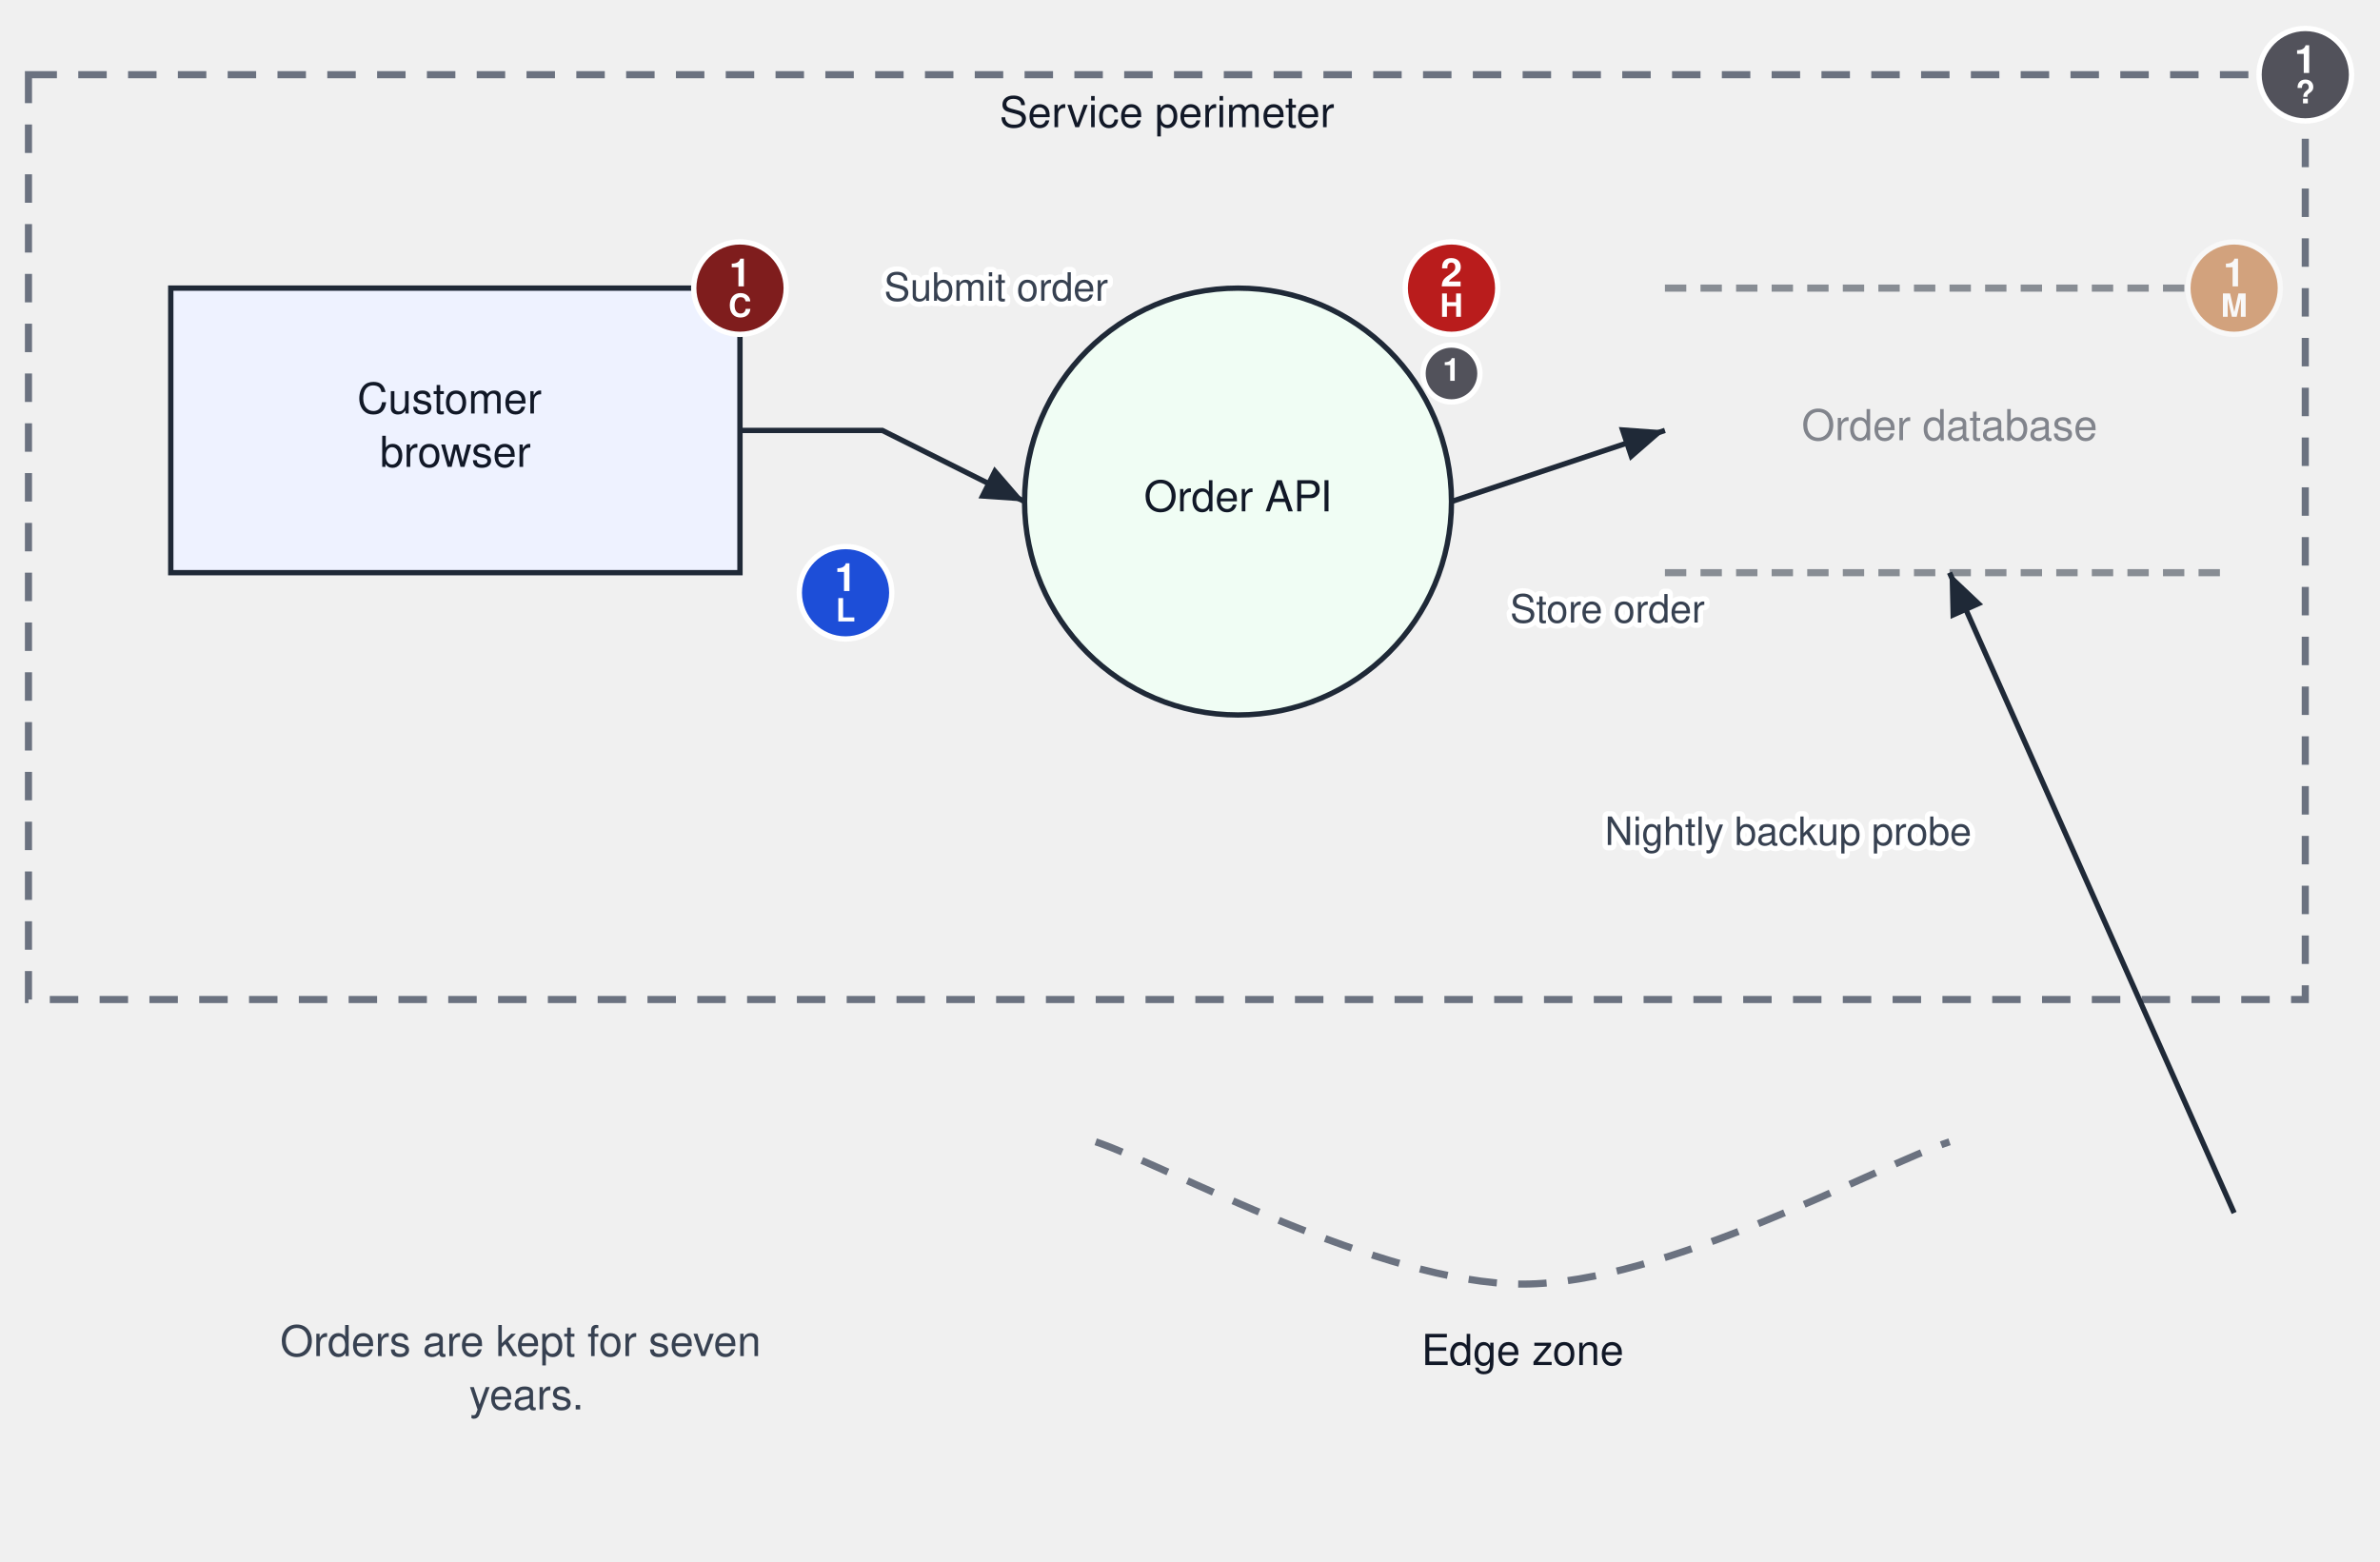
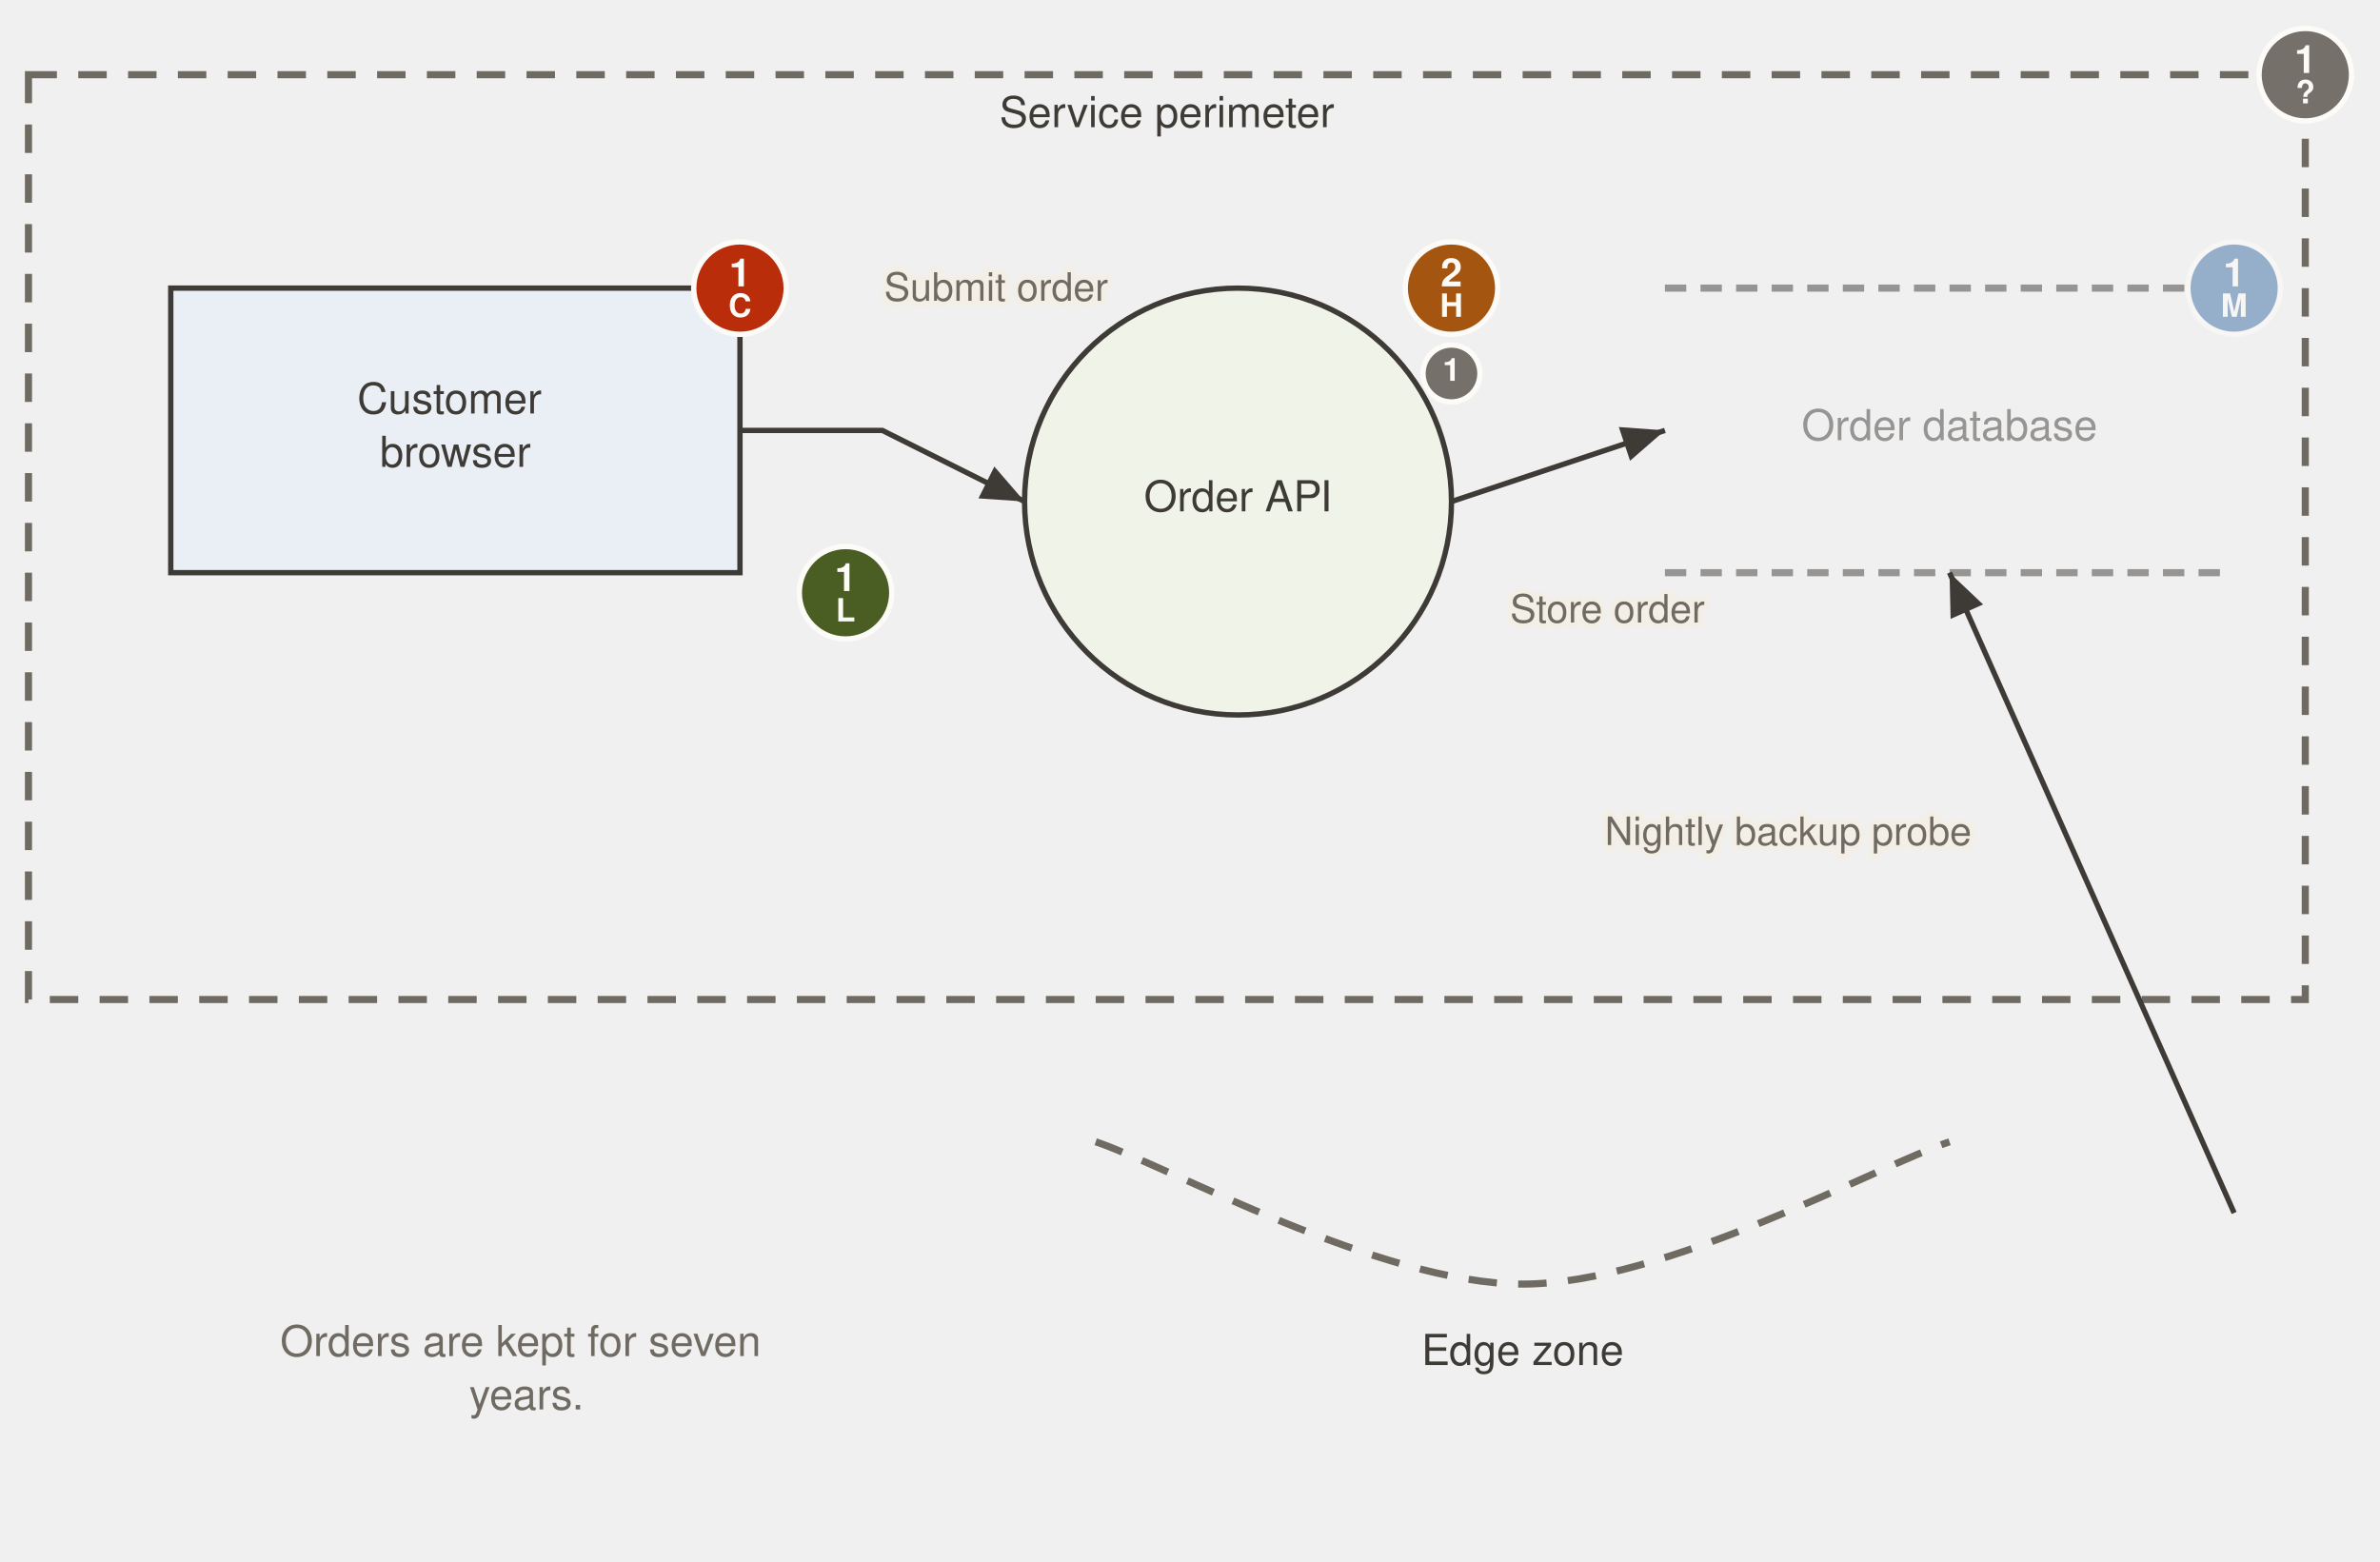
<svg xmlns="http://www.w3.org/2000/svg" viewBox="-8 -21 669 439" width="669" height="439">
  <style>.pn-element {
  font-family: 'Helvetica Neue', Helvetica, Arial, sans-serif;
}
.pn-shape {
-   fill: #ffffff;
-   stroke: #1f2937;
+   fill: #FAF8F5;
+   stroke: #3E3A35;
  stroke-width: 1.5;
}
.pn-actor {
-   fill: #eef2ff;
+   fill: #EAEFF6;
}
.pn-process {
-   fill: #f0fdf4;
+   fill: #EFF3E8;
}
.pn-store {
  fill: none;
  stroke-width: 2;
}
.pn-boundary-box,
.pn-boundary-curve {
  fill: none;
-   stroke: #6b7280;
+   stroke: #706B62;
  stroke-width: 2;
  stroke-dasharray: 8 6;
}
.pn-out-of-scope {
  opacity: 0.5;
}
.pn-out-of-scope .pn-shape {
  stroke-dasharray: 6 4;
}
.pn-label {
-   fill: #111827;
+   fill: #3E3A35;
  font-size: 12px;
  font-weight: 500;
  text-anchor: middle;
  dominant-baseline: central;
}
.pn-note {
-   fill: #374151;
+   fill: #706B62;
  font-size: 12px;
  text-anchor: middle;
  dominant-baseline: central;
}
.pn-flow {
  fill: none;
}
.pn-flow-arrow {
-   fill: #1f2937;
+   fill: #3E3A35;
  stroke: none;
}
.pn-flow-label {
-   fill: #374151;
+   fill: #706B62;
  font-size: 11px;
  text-anchor: middle;
  dominant-baseline: central;
  paint-order: stroke;
-   stroke: #ffffff;
+   stroke: #F4EFE6;
  stroke-width: 3;
  stroke-linejoin: round;
}
.pn-badge {
-   stroke: #ffffff;
+   stroke: #FDFBF7;
  stroke-width: 1.5;
}
.pn-badge-count {
-   fill: #ffffff;
+   fill: #FDFBF7;
  stroke: none;
  font-weight: 600;
  text-anchor: middle;
  dominant-baseline: central;
}
.pn-badge-primary .pn-badge-count {
  font-size: 11px;
}
.pn-badge-secondary .pn-badge-count {
  font-size: 9px;
}
.pn-badge-mark {
-   fill: #ffffff;
+   fill: #FDFBF7;
  stroke: none;
  font-size: 9px;
  font-weight: 700;
  text-anchor: middle;
  dominant-baseline: central;
}
.pn-tone-critical {
-   fill: #7f1d1d;
+   fill: #BA2D0B;
}
.pn-tone-high {
-   fill: #b91c1c;
+   fill: #A45611;
}
.pn-tone-medium {
-   fill: #b45309;
+   fill: #3A6EA5;
}
.pn-tone-low {
-   fill: #1d4ed8;
+   fill: #4A5D23;
}
.pn-tone-neutral {
-   fill: #52525b;
+   fill: #757069;
}
</style>
  <g transform="translate(0, 0)">
    <g class="pn-element">
      <rect class="pn-shape pn-boundary-box" width="640" height="260" />
      <text class="pn-label" x="320" y="12">
        <tspan x="320" dy="0">Service perimeter</tspan>
      </text>
      <g class="pn-badge" transform="translate(640, 0)">
        <g class="pn-badge-primary">
          <circle class="pn-tone-neutral" r="13" />
          <text class="pn-badge-count" y="-3">1</text>
          <text class="pn-badge-mark" y="6">?</text>
        </g>
      </g>
    </g>
  </g>
  <g transform="translate(298, 298)">
    <g class="pn-element">
      <path class="pn-shape pn-boundary-curve" d="M 2 2 C 22 8.667 82 42 122 42 C 162 42 222 8.667 242 2" />
      <text class="pn-label" x="122" y="62">
        <tspan x="122" dy="0">Edge zone</tspan>
      </text>
    </g>
  </g>
  <g transform="translate(40, 60)">
    <g class="pn-element">
      <rect class="pn-shape pn-actor" width="160" height="80" />
      <text class="pn-label" x="80" y="32.5">
        <tspan x="80" dy="0">Customer</tspan>
        <tspan x="80" dy="15">browser</tspan>
      </text>
      <g class="pn-badge" transform="translate(160, 0)">
        <g class="pn-badge-primary">
          <circle class="pn-tone-critical" r="13" />
          <text class="pn-badge-count" y="-3">1</text>
          <text class="pn-badge-mark" y="6">C</text>
        </g>
      </g>
    </g>
  </g>
  <g transform="translate(280, 60)">
    <g class="pn-element">
      <circle class="pn-shape pn-process" cx="60" cy="60" r="60" />
      <text class="pn-label" x="60" y="60">
        <tspan x="60" dy="0">Order API</tspan>
      </text>
      <g class="pn-badge" transform="translate(120, 0)">
        <g class="pn-badge-primary">
          <circle class="pn-tone-high" r="13" />
          <text class="pn-badge-count" y="-3">2</text>
          <text class="pn-badge-mark" y="6">H</text>
        </g>
        <g class="pn-badge-secondary" transform="translate(0, 24)">
          <circle class="pn-tone-neutral" r="8" />
          <text class="pn-badge-count">1</text>
        </g>
      </g>
    </g>
  </g>
  <g transform="translate(460, 60)">
    <g class="pn-element pn-out-of-scope">
      <line class="pn-shape pn-store" x1="0" y1="0" x2="160" y2="0" />
      <line class="pn-shape pn-store" x1="0" y1="80" x2="160" y2="80" />
      <text class="pn-label" x="80" y="40">
        <tspan x="80" dy="0">Order database</tspan>
      </text>
      <g class="pn-badge" transform="translate(160, 0)">
        <g class="pn-badge-primary">
          <circle class="pn-tone-medium" r="13" />
          <text class="pn-badge-count" y="-3">1</text>
          <text class="pn-badge-mark" y="6">M</text>
        </g>
      </g>
    </g>
  </g>
  <g transform="translate(40, 320)">
    <g class="pn-element">
      <text class="pn-note" x="100" y="37.5">
        <tspan x="100" dy="0">Orders are kept for seven</tspan>
        <tspan x="100" dy="15">years.</tspan>
      </text>
    </g>
  </g>
  <g class="pn-element">
    <path class="pn-shape pn-flow" d="M 200 100 L 240 100 L 280 120" />
    <path class="pn-flow-arrow" d="M 280 120 L 267.031 119.106 L 271.503 110.161 Z" />
    <text class="pn-flow-label" x="271.982" y="61.036">
      <tspan x="271.982" dy="0">Submit order</tspan>
    </text>
    <g class="pn-badge" transform="translate(229.678, 145.644)">
      <g class="pn-badge-primary">
        <circle class="pn-tone-low" r="13" />
        <text class="pn-badge-count" y="-3">1</text>
        <text class="pn-badge-mark" y="6">L</text>
      </g>
    </g>
  </g>
  <g class="pn-element">
    <path class="pn-shape pn-flow" d="M 400 120 L 460 100" />
    <path class="pn-flow-arrow" d="M 460 100 L 450.197 108.538 L 447.035 99.051 Z" />
    <text class="pn-flow-label" x="443.832" y="151.496">
      <tspan x="443.832" dy="0">Store order</tspan>
    </text>
  </g>
  <g class="pn-element">
    <path class="pn-shape pn-flow" d="M 620 320 L 540 140" />
    <path class="pn-flow-arrow" d="M 540 140 L 549.443 148.935 L 540.305 152.996 Z" />
    <text class="pn-flow-label" x="494.645" y="214.047">
      <tspan x="494.645" dy="0">Nightly backup probe</tspan>
    </text>
  </g>
</svg>
